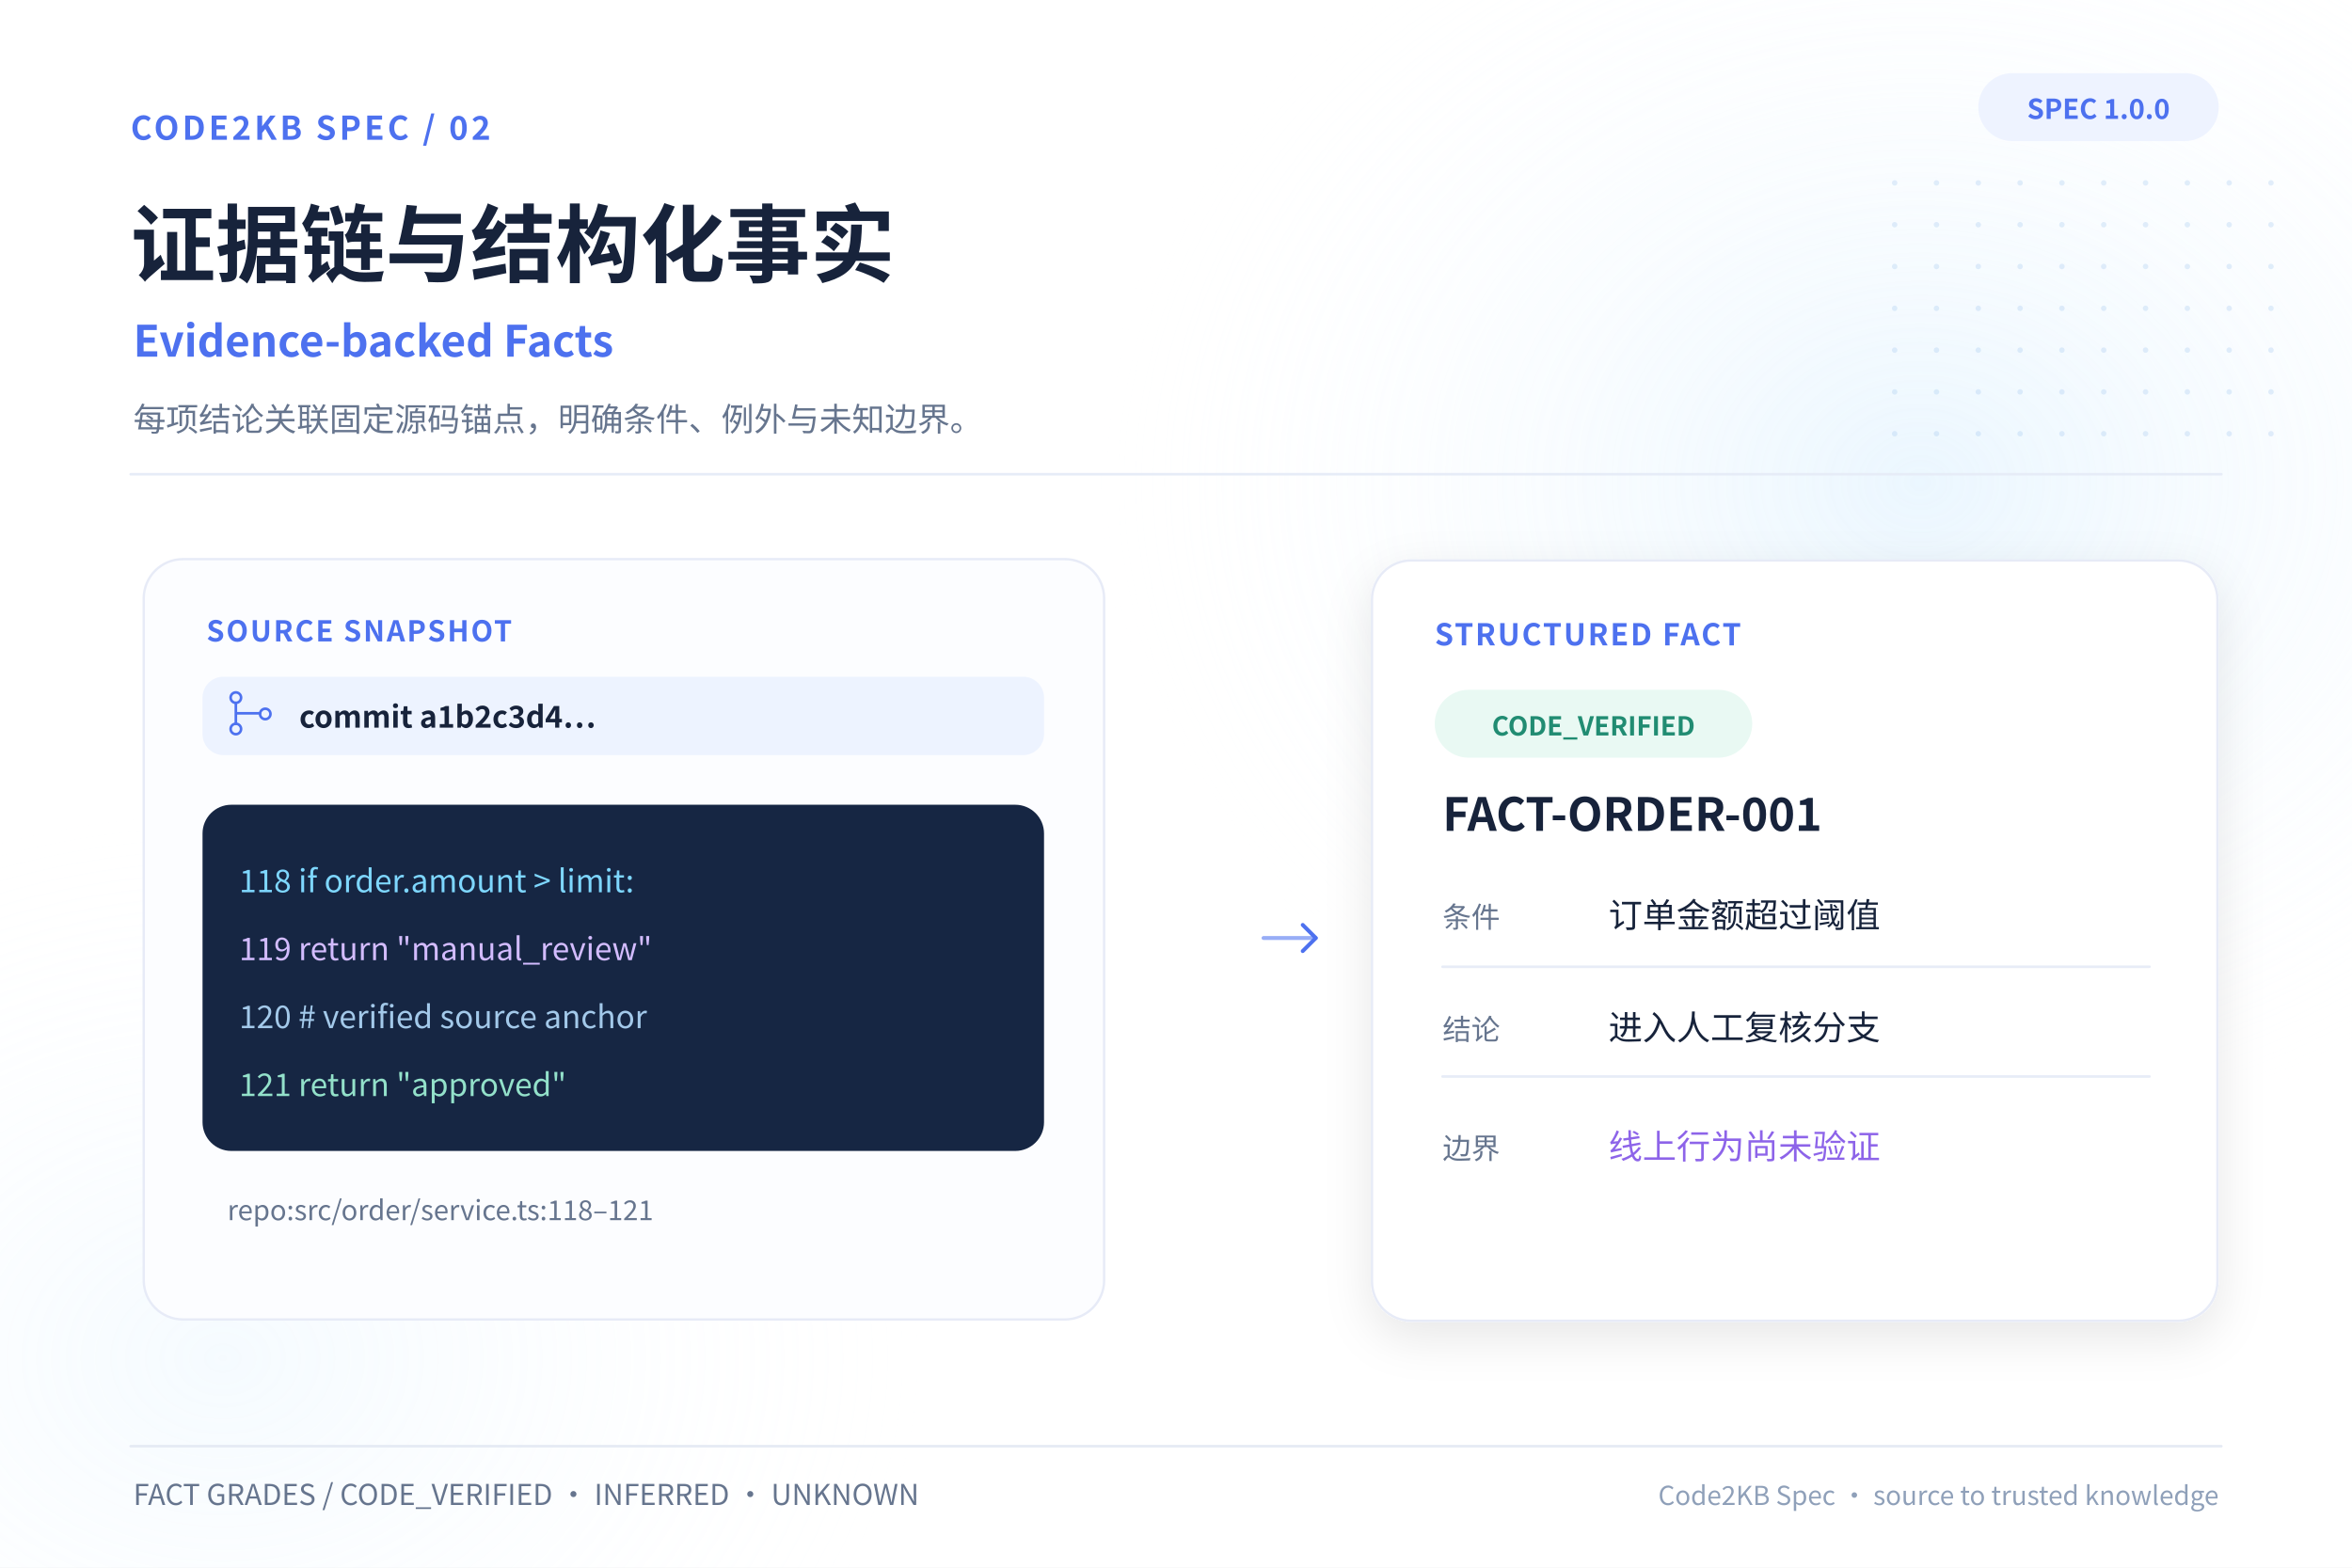
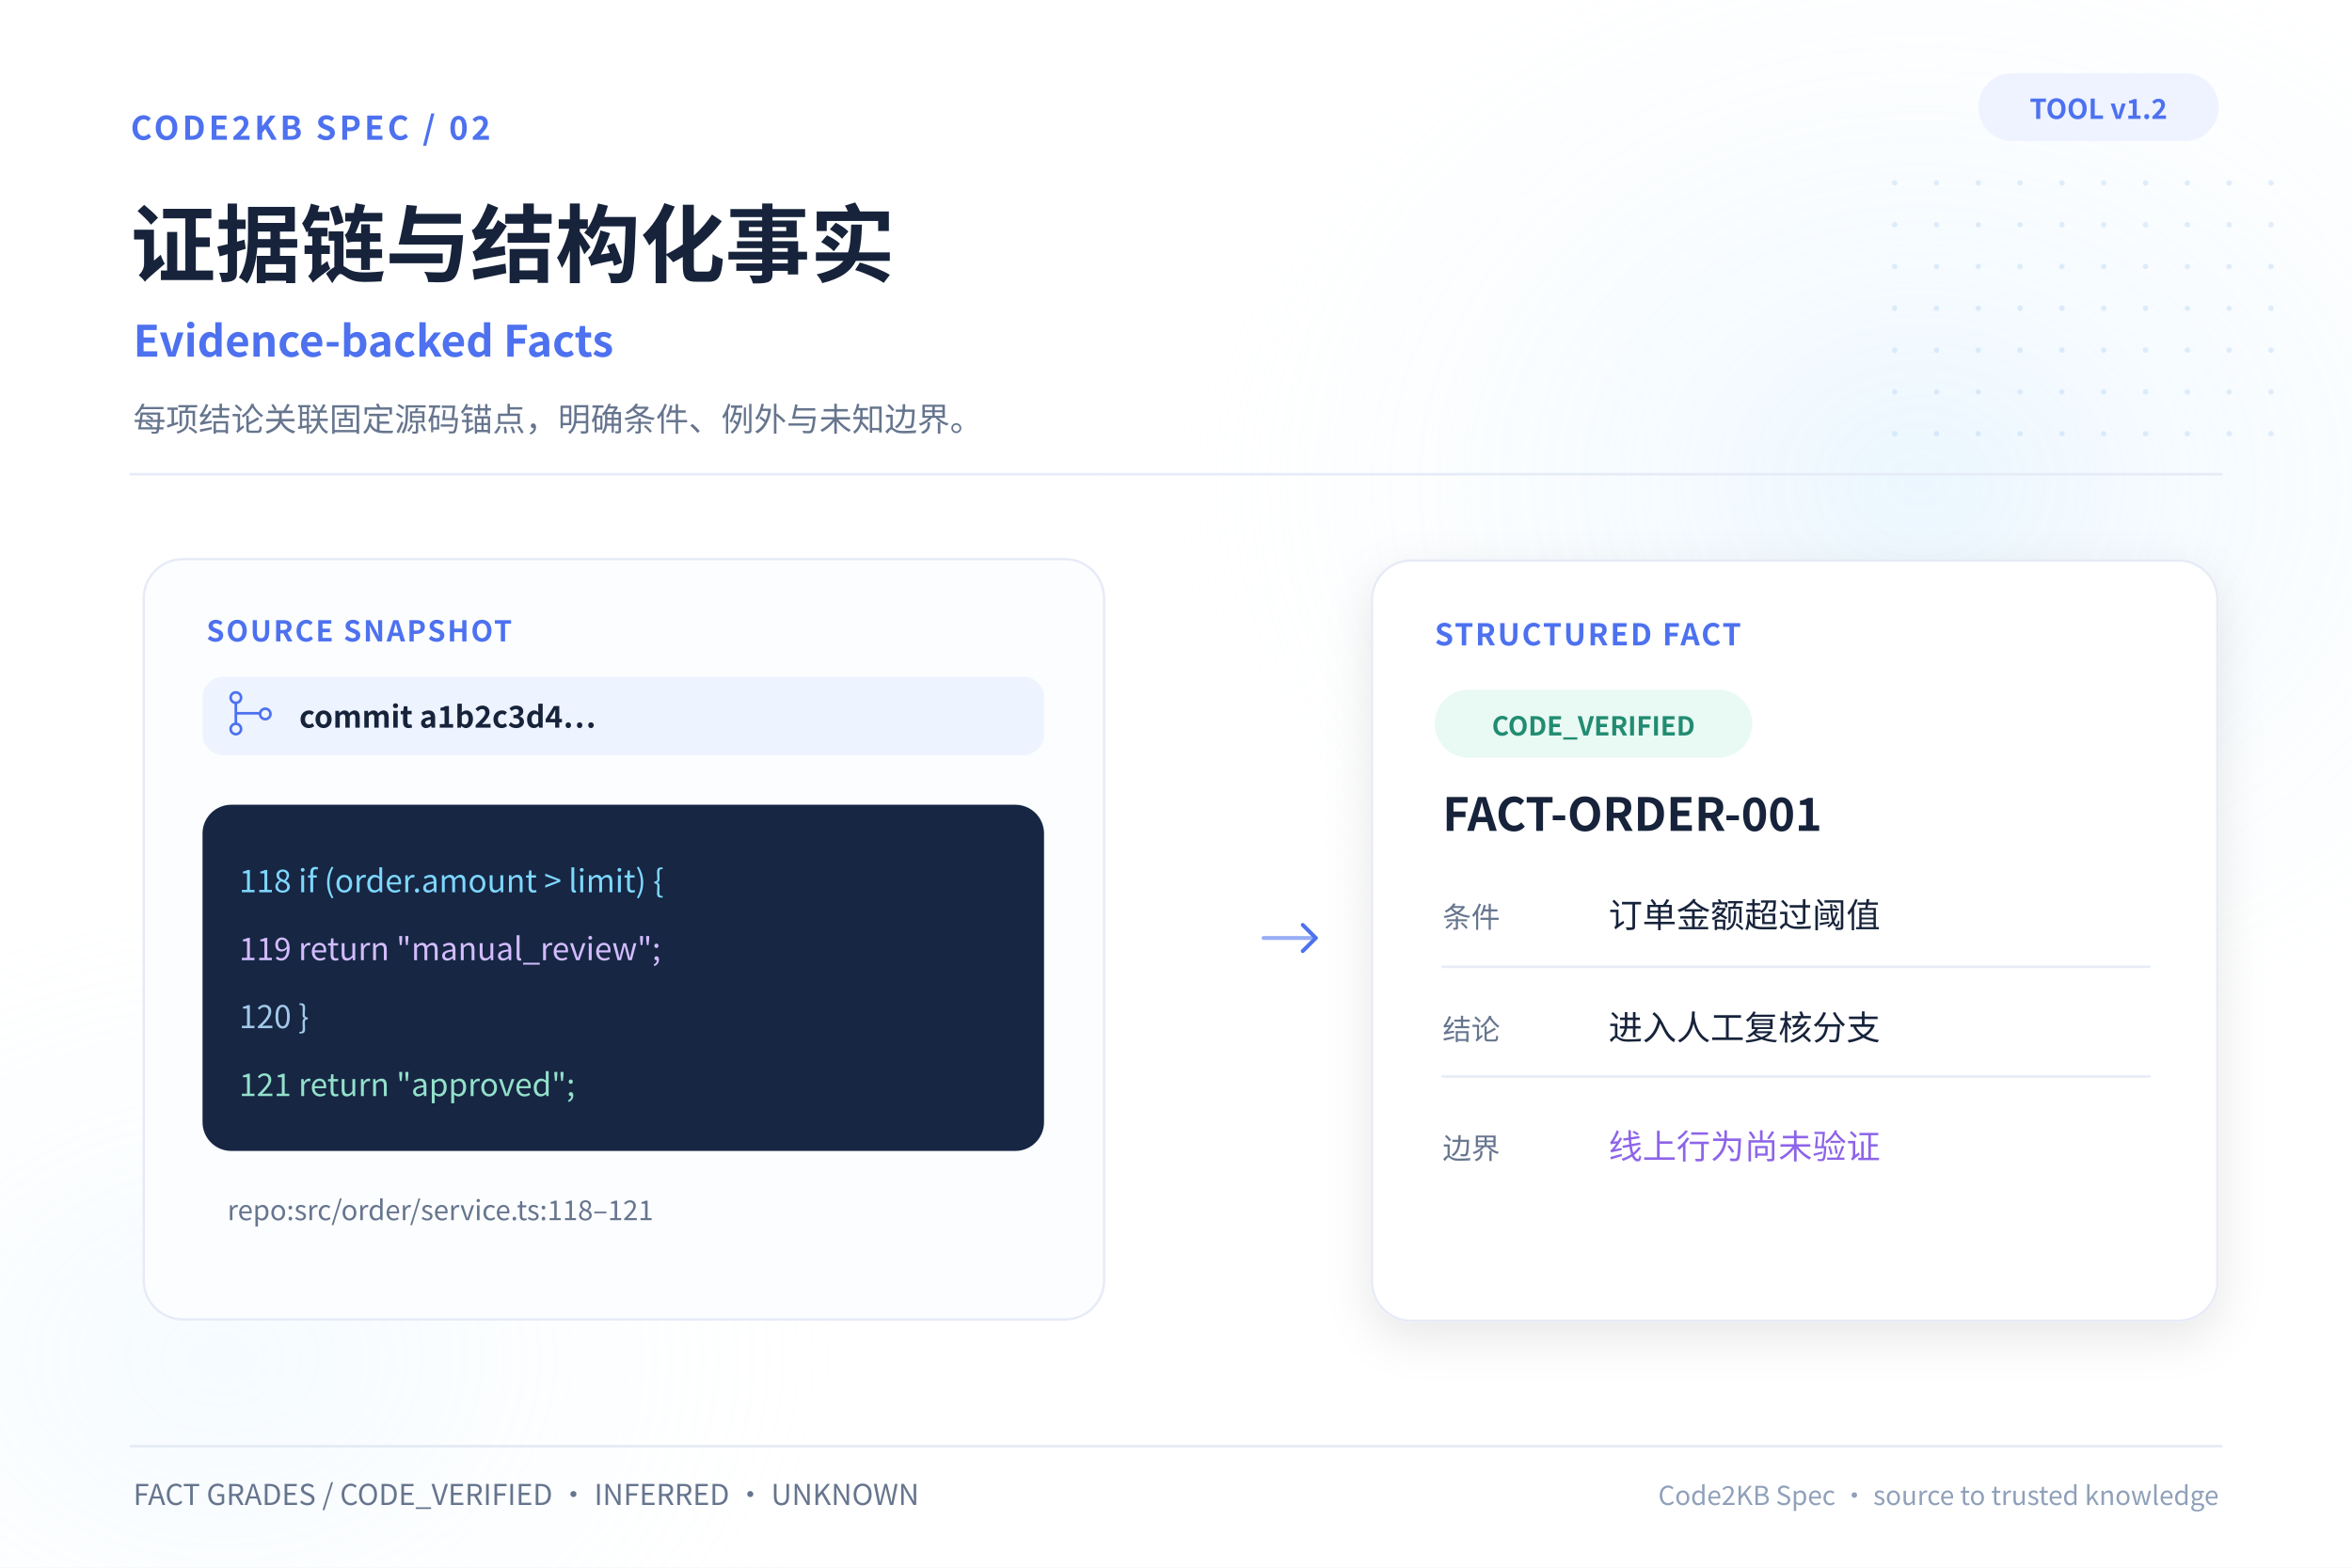
<svg xmlns="http://www.w3.org/2000/svg" width="1800" height="1200" viewBox="0 0 1800 1200">
  <defs>
    <linearGradient id="brand" x1="0" y1="0" x2="1" y2="1">
      <stop stop-color="#14C9E4" />
      <stop offset=".48" stop-color="#507EFF" />
      <stop offset="1" stop-color="#9667F4" />
    </linearGradient>
    <linearGradient id="mint" x1="0" y1="0" x2="1" y2="1">
      <stop stop-color="#DAF9FE" />
      <stop offset="1" stop-color="#EEE6FF" />
    </linearGradient>
    <linearGradient id="flow" x1="0" y1="0" x2="1" y2="0">
      <stop stop-color="#22C6DC" />
      <stop offset="1" stop-color="#8F6AF1" />
    </linearGradient>
    <linearGradient id="light" x1="0" y1="0" x2="1" y2="1">
      <stop stop-color="#E8F9FF" />
      <stop offset="1" stop-color="#F4EEFF" />
    </linearGradient>
    <radialGradient id="glow" cx="50%" cy="50%" r="50%">
      <stop stop-color="#C9E8FE" stop-opacity=".57" />
      <stop offset="1" stop-color="#FFFFFF" stop-opacity="0" />
    </radialGradient>
    <filter id="shadow" x="-20%" y="-30%" width="140%" height="170%">
      <feGaussianBlur in="SourceAlpha" stdDeviation="18" />
      <feOffset dy="12" />
      <feComponentTransfer>
        <feFuncA type="linear" slope=".095" />
      </feComponentTransfer>
      <feMerge>
        <feMergeNode />
        <feMergeNode in="SourceGraphic" />
      </feMerge>
    </filter>
  </defs>
  <rect x="0" y="0" width="1800" height="1200" rx="0" fill="#FFFFFF" stroke="none" stroke-width="1" opacity="1" />
  <ellipse cx="1470" cy="370" rx="640" ry="520" fill="url(#glow)" opacity="0.65" />
  <ellipse cx="170" cy="1040" rx="550" ry="430" fill="url(#glow)" opacity="0.33" />
  <circle cx="1450" cy="140" r="2.1" fill="#9BC1ED" stroke="none" stroke-width="1" opacity="0.28" />
  <circle cx="1450" cy="172" r="2.1" fill="#9BC1ED" stroke="none" stroke-width="1" opacity="0.28" />
  <circle cx="1450" cy="204" r="2.1" fill="#9BC1ED" stroke="none" stroke-width="1" opacity="0.28" />
  <circle cx="1450" cy="236" r="2.1" fill="#9BC1ED" stroke="none" stroke-width="1" opacity="0.28" />
  <circle cx="1450" cy="268" r="2.1" fill="#9BC1ED" stroke="none" stroke-width="1" opacity="0.28" />
  <circle cx="1450" cy="300" r="2.1" fill="#9BC1ED" stroke="none" stroke-width="1" opacity="0.28" />
  <circle cx="1450" cy="332" r="2.1" fill="#9BC1ED" stroke="none" stroke-width="1" opacity="0.28" />
  <circle cx="1482" cy="140" r="2.1" fill="#9BC1ED" stroke="none" stroke-width="1" opacity="0.28" />
  <circle cx="1482" cy="172" r="2.1" fill="#9BC1ED" stroke="none" stroke-width="1" opacity="0.28" />
  <circle cx="1482" cy="204" r="2.1" fill="#9BC1ED" stroke="none" stroke-width="1" opacity="0.28" />
  <circle cx="1482" cy="236" r="2.1" fill="#9BC1ED" stroke="none" stroke-width="1" opacity="0.28" />
  <circle cx="1482" cy="268" r="2.1" fill="#9BC1ED" stroke="none" stroke-width="1" opacity="0.28" />
  <circle cx="1482" cy="300" r="2.1" fill="#9BC1ED" stroke="none" stroke-width="1" opacity="0.28" />
  <circle cx="1482" cy="332" r="2.1" fill="#9BC1ED" stroke="none" stroke-width="1" opacity="0.28" />
  <circle cx="1514" cy="140" r="2.1" fill="#9BC1ED" stroke="none" stroke-width="1" opacity="0.28" />
  <circle cx="1514" cy="172" r="2.1" fill="#9BC1ED" stroke="none" stroke-width="1" opacity="0.28" />
  <circle cx="1514" cy="204" r="2.1" fill="#9BC1ED" stroke="none" stroke-width="1" opacity="0.28" />
  <circle cx="1514" cy="236" r="2.1" fill="#9BC1ED" stroke="none" stroke-width="1" opacity="0.28" />
  <circle cx="1514" cy="268" r="2.1" fill="#9BC1ED" stroke="none" stroke-width="1" opacity="0.28" />
  <circle cx="1514" cy="300" r="2.1" fill="#9BC1ED" stroke="none" stroke-width="1" opacity="0.28" />
  <circle cx="1514" cy="332" r="2.1" fill="#9BC1ED" stroke="none" stroke-width="1" opacity="0.28" />
  <circle cx="1546" cy="140" r="2.1" fill="#9BC1ED" stroke="none" stroke-width="1" opacity="0.28" />
  <circle cx="1546" cy="172" r="2.1" fill="#9BC1ED" stroke="none" stroke-width="1" opacity="0.28" />
  <circle cx="1546" cy="204" r="2.1" fill="#9BC1ED" stroke="none" stroke-width="1" opacity="0.28" />
  <circle cx="1546" cy="236" r="2.1" fill="#9BC1ED" stroke="none" stroke-width="1" opacity="0.28" />
  <circle cx="1546" cy="268" r="2.1" fill="#9BC1ED" stroke="none" stroke-width="1" opacity="0.28" />
  <circle cx="1546" cy="300" r="2.1" fill="#9BC1ED" stroke="none" stroke-width="1" opacity="0.28" />
  <circle cx="1546" cy="332" r="2.1" fill="#9BC1ED" stroke="none" stroke-width="1" opacity="0.28" />
  <circle cx="1578" cy="140" r="2.1" fill="#9BC1ED" stroke="none" stroke-width="1" opacity="0.28" />
  <circle cx="1578" cy="172" r="2.1" fill="#9BC1ED" stroke="none" stroke-width="1" opacity="0.28" />
  <circle cx="1578" cy="204" r="2.1" fill="#9BC1ED" stroke="none" stroke-width="1" opacity="0.28" />
  <circle cx="1578" cy="236" r="2.1" fill="#9BC1ED" stroke="none" stroke-width="1" opacity="0.28" />
  <circle cx="1578" cy="268" r="2.1" fill="#9BC1ED" stroke="none" stroke-width="1" opacity="0.28" />
  <circle cx="1578" cy="300" r="2.1" fill="#9BC1ED" stroke="none" stroke-width="1" opacity="0.28" />
  <circle cx="1578" cy="332" r="2.1" fill="#9BC1ED" stroke="none" stroke-width="1" opacity="0.28" />
  <circle cx="1610" cy="140" r="2.1" fill="#9BC1ED" stroke="none" stroke-width="1" opacity="0.28" />
  <circle cx="1610" cy="172" r="2.1" fill="#9BC1ED" stroke="none" stroke-width="1" opacity="0.28" />
  <circle cx="1610" cy="204" r="2.1" fill="#9BC1ED" stroke="none" stroke-width="1" opacity="0.28" />
  <circle cx="1610" cy="236" r="2.1" fill="#9BC1ED" stroke="none" stroke-width="1" opacity="0.28" />
  <circle cx="1610" cy="268" r="2.1" fill="#9BC1ED" stroke="none" stroke-width="1" opacity="0.28" />
  <circle cx="1610" cy="300" r="2.1" fill="#9BC1ED" stroke="none" stroke-width="1" opacity="0.28" />
  <circle cx="1610" cy="332" r="2.1" fill="#9BC1ED" stroke="none" stroke-width="1" opacity="0.28" />
  <circle cx="1642" cy="140" r="2.1" fill="#9BC1ED" stroke="none" stroke-width="1" opacity="0.28" />
  <circle cx="1642" cy="172" r="2.1" fill="#9BC1ED" stroke="none" stroke-width="1" opacity="0.28" />
  <circle cx="1642" cy="204" r="2.1" fill="#9BC1ED" stroke="none" stroke-width="1" opacity="0.28" />
  <circle cx="1642" cy="236" r="2.1" fill="#9BC1ED" stroke="none" stroke-width="1" opacity="0.28" />
  <circle cx="1642" cy="268" r="2.1" fill="#9BC1ED" stroke="none" stroke-width="1" opacity="0.28" />
  <circle cx="1642" cy="300" r="2.1" fill="#9BC1ED" stroke="none" stroke-width="1" opacity="0.28" />
  <circle cx="1642" cy="332" r="2.1" fill="#9BC1ED" stroke="none" stroke-width="1" opacity="0.28" />
  <circle cx="1674" cy="140" r="2.1" fill="#9BC1ED" stroke="none" stroke-width="1" opacity="0.28" />
  <circle cx="1674" cy="172" r="2.1" fill="#9BC1ED" stroke="none" stroke-width="1" opacity="0.28" />
  <circle cx="1674" cy="204" r="2.1" fill="#9BC1ED" stroke="none" stroke-width="1" opacity="0.28" />
  <circle cx="1674" cy="236" r="2.1" fill="#9BC1ED" stroke="none" stroke-width="1" opacity="0.28" />
  <circle cx="1674" cy="268" r="2.1" fill="#9BC1ED" stroke="none" stroke-width="1" opacity="0.28" />
  <circle cx="1674" cy="300" r="2.1" fill="#9BC1ED" stroke="none" stroke-width="1" opacity="0.28" />
  <circle cx="1674" cy="332" r="2.1" fill="#9BC1ED" stroke="none" stroke-width="1" opacity="0.28" />
  <circle cx="1706" cy="140" r="2.1" fill="#9BC1ED" stroke="none" stroke-width="1" opacity="0.28" />
  <circle cx="1706" cy="172" r="2.1" fill="#9BC1ED" stroke="none" stroke-width="1" opacity="0.28" />
  <circle cx="1706" cy="204" r="2.1" fill="#9BC1ED" stroke="none" stroke-width="1" opacity="0.28" />
  <circle cx="1706" cy="236" r="2.1" fill="#9BC1ED" stroke="none" stroke-width="1" opacity="0.28" />
  <circle cx="1706" cy="268" r="2.1" fill="#9BC1ED" stroke="none" stroke-width="1" opacity="0.28" />
  <circle cx="1706" cy="300" r="2.1" fill="#9BC1ED" stroke="none" stroke-width="1" opacity="0.28" />
  <circle cx="1706" cy="332" r="2.1" fill="#9BC1ED" stroke="none" stroke-width="1" opacity="0.28" />
  <circle cx="1738" cy="140" r="2.1" fill="#9BC1ED" stroke="none" stroke-width="1" opacity="0.28" />
  <circle cx="1738" cy="172" r="2.1" fill="#9BC1ED" stroke="none" stroke-width="1" opacity="0.28" />
  <circle cx="1738" cy="204" r="2.1" fill="#9BC1ED" stroke="none" stroke-width="1" opacity="0.28" />
  <circle cx="1738" cy="236" r="2.1" fill="#9BC1ED" stroke="none" stroke-width="1" opacity="0.28" />
  <circle cx="1738" cy="268" r="2.1" fill="#9BC1ED" stroke="none" stroke-width="1" opacity="0.28" />
  <circle cx="1738" cy="300" r="2.1" fill="#9BC1ED" stroke="none" stroke-width="1" opacity="0.28" />
  <circle cx="1738" cy="332" r="2.1" fill="#9BC1ED" stroke="none" stroke-width="1" opacity="0.28" />
  <text x="100" y="107" font-family="Noto Sans CJK SC, sans-serif" font-size="25" font-weight="650" fill="#4D71EF" text-anchor="start" letter-spacing="2.4">CODE2KB SPEC  /  02</text>
  <rect x="1514" y="56" width="184" height="52" rx="26" fill="#EEF3FF" stroke="none" stroke-width="1" opacity="1" />
-   <text x="1606.0" y="91" font-family="Noto Sans CJK SC, sans-serif" font-size="21" font-weight="550" fill="#4D71EF" text-anchor="middle" letter-spacing="0">SPEC 1.0.0</text>
+   <text x="1606.0" y="91" font-family="Noto Sans CJK SC, sans-serif" font-size="21" font-weight="550" fill="#4D71EF" text-anchor="middle" letter-spacing="0">TOOL v1.2</text>
  <text x="100" y="211" font-family="Noto Sans CJK SC, sans-serif" font-size="65" font-weight="720" fill="#17233B" text-anchor="start" letter-spacing="0">证据链与结构化事实</text>
  <text x="102" y="273" font-family="Noto Sans CJK SC, sans-serif" font-size="33" font-weight="580" fill="#4D71EF" text-anchor="start" letter-spacing="0">Evidence-backed Facts</text>
  <text x="102" y="330" font-family="Noto Sans CJK SC, sans-serif" font-size="25" font-weight="400" fill="#66758E" text-anchor="start" letter-spacing="0">每项结论关联固定源码锚点，明确条件、例外与未知边界。</text>
  <path d="M100 363 L1700 363" fill="none" stroke="#E6ECF7" stroke-width="2" stroke-linecap="round" stroke-linejoin="round" opacity="1" />
  <rect x="110" y="428" width="735" height="582" rx="30" fill="#FCFDFF" stroke="#E7EBF7" stroke-width="1.8" opacity="1" />
  <text x="158" y="491" font-family="Noto Sans CJK SC, sans-serif" font-size="22" font-weight="680" fill="#4D71EF" text-anchor="start" letter-spacing="1.4">SOURCE SNAPSHOT</text>
  <rect x="155" y="518" width="644" height="60" rx="16" fill="#EDF3FF" stroke="none" stroke-width="1" opacity="1" />
  <g transform="translate(172 526) scale(0.5)" stroke="#4D71EF" stroke-width="4" fill="none" stroke-linecap="round" stroke-linejoin="round">
    <circle cx="17" cy="16" r="8" />
    <circle cx="17" cy="64" r="8" />
    <circle cx="62" cy="41" r="8" />
    <path d="M17 24V56 M17 40H54" />
  </g>
  <text x="229" y="557" font-family="Noto Sans CJK SC, sans-serif" font-size="23" font-weight="550" fill="#17233B" text-anchor="start" letter-spacing="0">commit  a1b2c3d4…</text>
  <rect x="155" y="616" width="644" height="265" rx="22" fill="#162643" stroke="none" stroke-width="1" opacity="1" />
-   <text x="183" y="683" font-family="Noto Sans CJK SC, sans-serif" font-size="24" font-weight="490" fill="#7ED7FF" text-anchor="start" letter-spacing="0">118   if order.amount &gt; limit:</text>
-   <text x="183" y="735" font-family="Noto Sans CJK SC, sans-serif" font-size="24" font-weight="490" fill="#D3BCFF" text-anchor="start" letter-spacing="0">119       return "manual_review"</text>
-   <text x="183" y="787" font-family="Noto Sans CJK SC, sans-serif" font-size="24" font-weight="490" fill="#A3C9EA" text-anchor="start" letter-spacing="0">120   # verified source anchor</text>
-   <text x="183" y="839" font-family="Noto Sans CJK SC, sans-serif" font-size="24" font-weight="490" fill="#93E1CA" text-anchor="start" letter-spacing="0">121   return "approved"</text>
+   <text x="183" y="683" font-family="Noto Sans CJK SC, sans-serif" font-size="24" font-weight="490" fill="#7ED7FF" text-anchor="start" letter-spacing="0">118   if (order.amount &gt; limit) {</text>
+   <text x="183" y="735" font-family="Noto Sans CJK SC, sans-serif" font-size="24" font-weight="490" fill="#D3BCFF" text-anchor="start" letter-spacing="0">119       return "manual_review";</text>
+   <text x="183" y="787" font-family="Noto Sans CJK SC, sans-serif" font-size="24" font-weight="490" fill="#A3C9EA" text-anchor="start" letter-spacing="0">120   }</text>
+   <text x="183" y="839" font-family="Noto Sans CJK SC, sans-serif" font-size="24" font-weight="490" fill="#93E1CA" text-anchor="start" letter-spacing="0">121   return "approved";</text>
  <text x="174" y="934" font-family="Noto Sans CJK SC, sans-serif" font-size="21" font-weight="500" fill="#66758E" text-anchor="start" letter-spacing="0">repo:src/order/service.ts:118–121</text>
  <path d="M848 718 C929 718 943 718 1015 718" fill="none" stroke="url(#flow)" stroke-width="5" stroke-linecap="round" stroke-linejoin="round" opacity="1" />
  <path d="M967 718 L1007 718" fill="none" stroke="#4D71EF" stroke-width="3" stroke-linecap="round" stroke-linejoin="round" opacity="0.58" />
  <path d="M997 708L1007 718L997 728" fill="none" stroke="#4D71EF" stroke-width="3" stroke-linecap="round" stroke-linejoin="round" opacity="1" />
  <rect x="1050" y="429" width="647" height="582" rx="30" fill="white" stroke="#E7EBF7" stroke-width="1.8" opacity="1" filter="url(#shadow)" />
  <text x="1098" y="494" font-family="Noto Sans CJK SC, sans-serif" font-size="23" font-weight="690" fill="#4D71EF" text-anchor="start" letter-spacing="1.4">STRUCTURED FACT</text>
  <rect x="1098" y="528" width="243" height="52" rx="26" fill="#E9F9F3" stroke="none" stroke-width="1" opacity="1" />
  <text x="1219.5" y="563" font-family="Noto Sans CJK SC, sans-serif" font-size="20" font-weight="550" fill="#218C72" text-anchor="middle" letter-spacing="0">CODE_VERIFIED</text>
  <text x="1104" y="636" font-family="Noto Sans CJK SC, sans-serif" font-size="35" font-weight="660" fill="#17233B" text-anchor="start" letter-spacing="0">FACT-ORDER-001</text>
  <text x="1104" y="710" font-family="Noto Sans CJK SC, sans-serif" font-size="22" font-weight="400" fill="#66758E" text-anchor="start" letter-spacing="0">条件</text>
  <text x="1231" y="710" font-family="Noto Sans CJK SC, sans-serif" font-size="26" font-weight="530" fill="#17233B" text-anchor="start" letter-spacing="0">订单金额超过阈值</text>
  <path d="M1104 740 L1645 740" fill="none" stroke="#E7ECF7" stroke-width="2" stroke-linecap="round" stroke-linejoin="round" opacity="1" />
  <text x="1104" y="796" font-family="Noto Sans CJK SC, sans-serif" font-size="22" font-weight="400" fill="#66758E" text-anchor="start" letter-spacing="0">结论</text>
  <text x="1231" y="796" font-family="Noto Sans CJK SC, sans-serif" font-size="26" font-weight="530" fill="#17233B" text-anchor="start" letter-spacing="0">进入人工复核分支</text>
  <path d="M1104 824 L1645 824" fill="none" stroke="#E7ECF7" stroke-width="2" stroke-linecap="round" stroke-linejoin="round" opacity="1" />
  <text x="1104" y="887" font-family="Noto Sans CJK SC, sans-serif" font-size="22" font-weight="400" fill="#66758E" text-anchor="start" letter-spacing="0">边界</text>
  <text x="1231" y="887" font-family="Noto Sans CJK SC, sans-serif" font-size="26" font-weight="530" fill="#8D64E9" text-anchor="start" letter-spacing="0">线上行为尚未验证</text>
  <path d="M100 1107 L1700 1107" fill="none" stroke="#E5EAF4" stroke-width="2" stroke-linecap="round" stroke-linejoin="round" opacity="1" />
  <text x="102" y="1152" font-family="Noto Sans CJK SC, sans-serif" font-size="22" font-weight="450" fill="#66758E" text-anchor="start" letter-spacing="0">FACT GRADES  /  CODE_VERIFIED  ·  INFERRED  ·  UNKNOWN</text>
  <text x="1698" y="1152" font-family="Noto Sans CJK SC, sans-serif" font-size="20" font-weight="400" fill="#8FA0B9" text-anchor="end" letter-spacing="0">Code2KB Spec  ·  source to trusted knowledge</text>
</svg>
